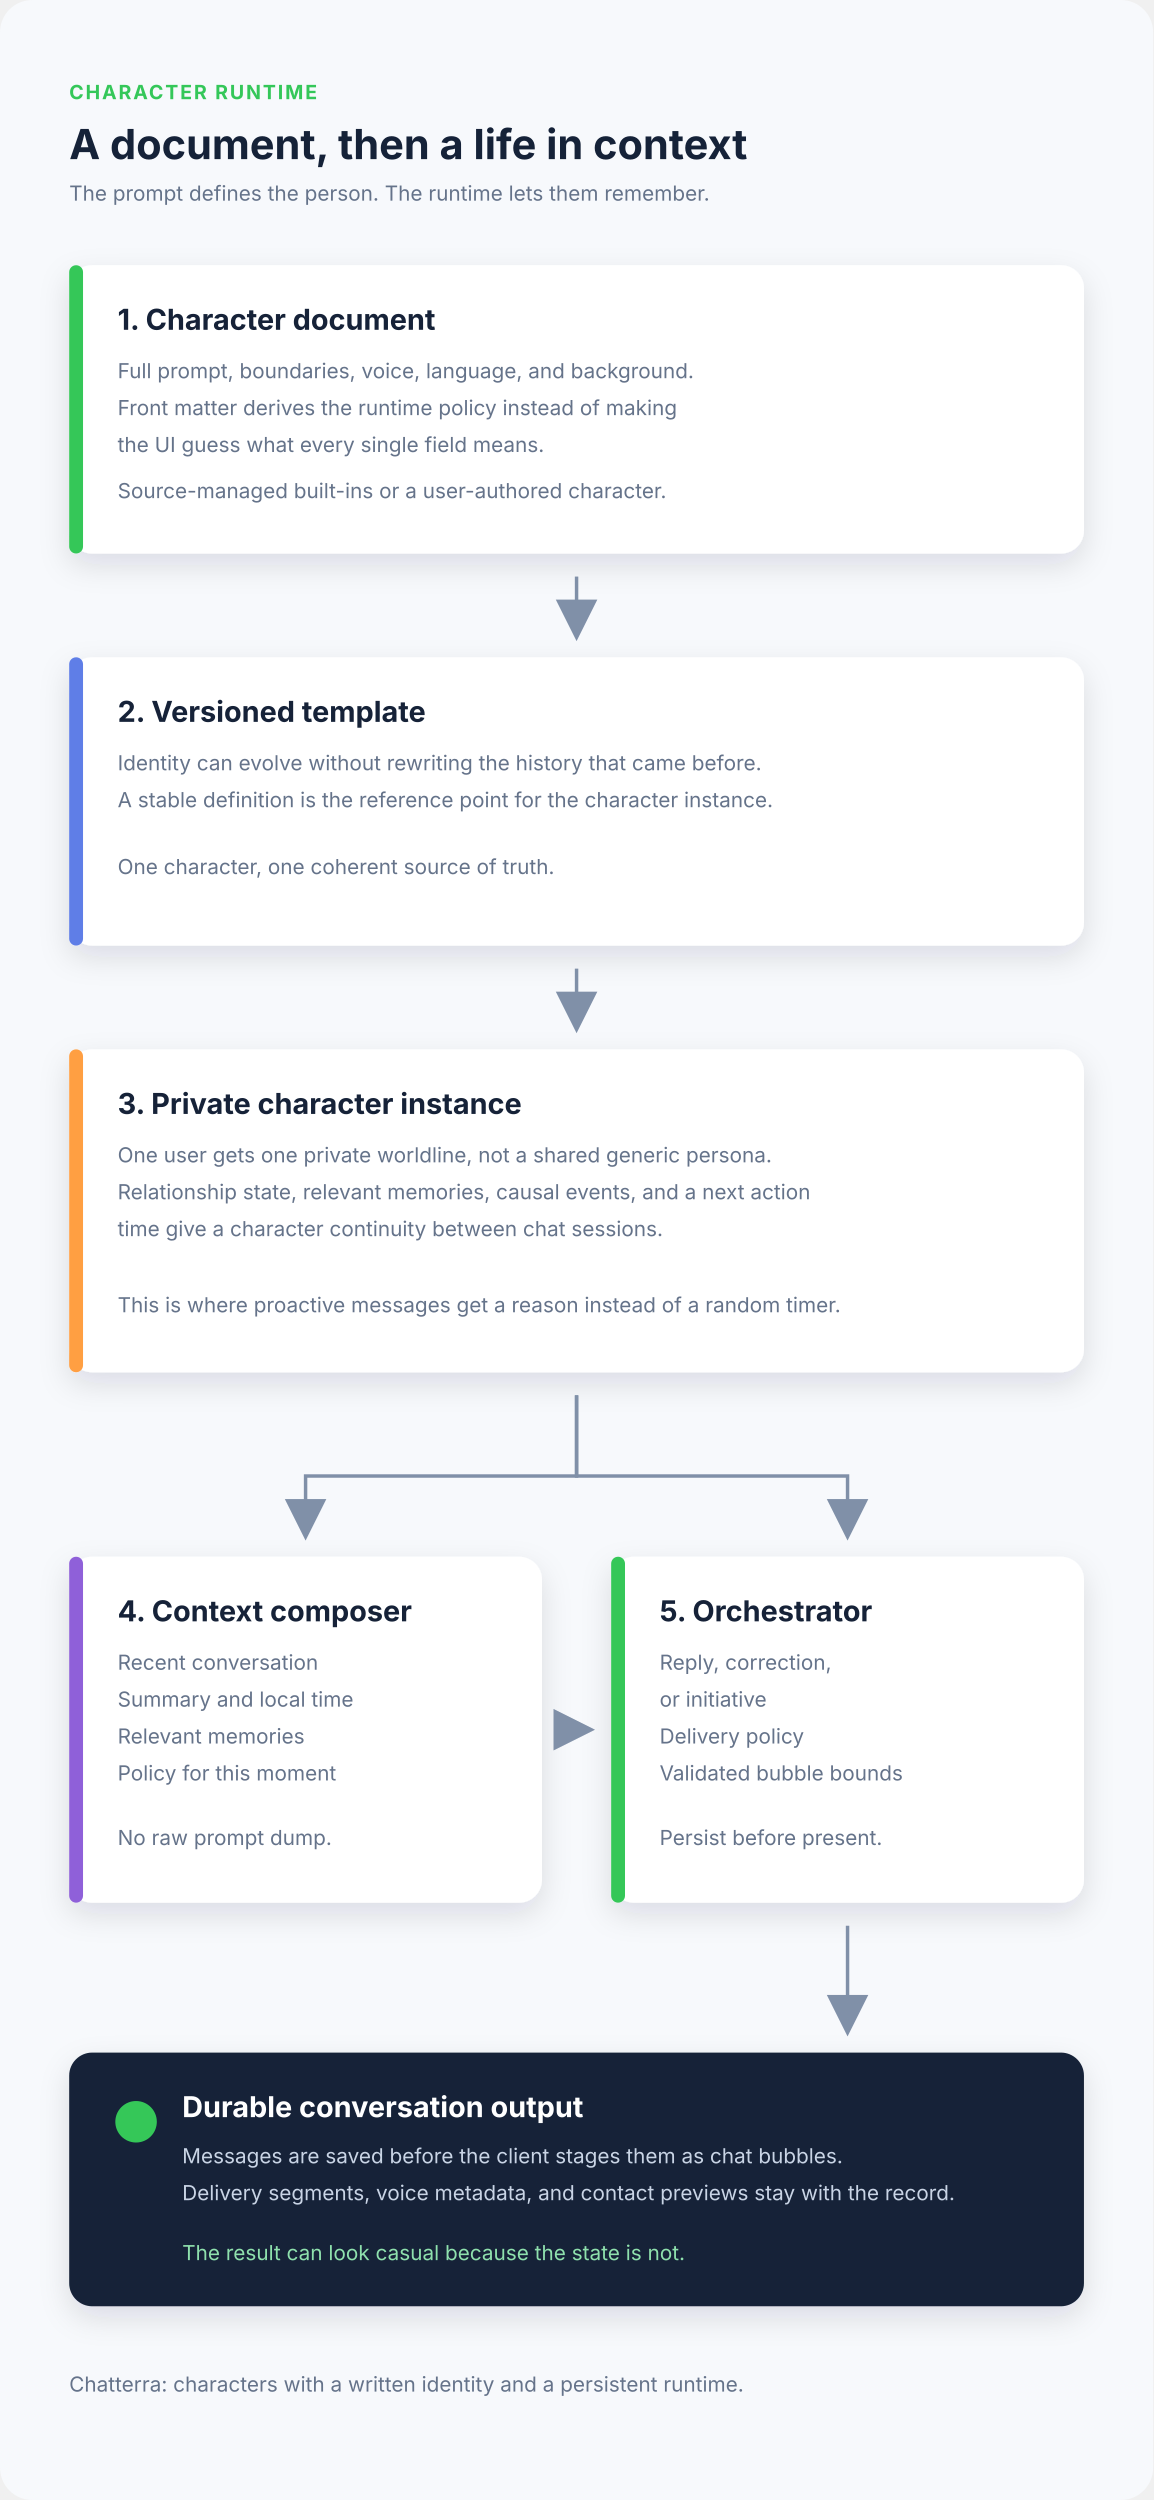
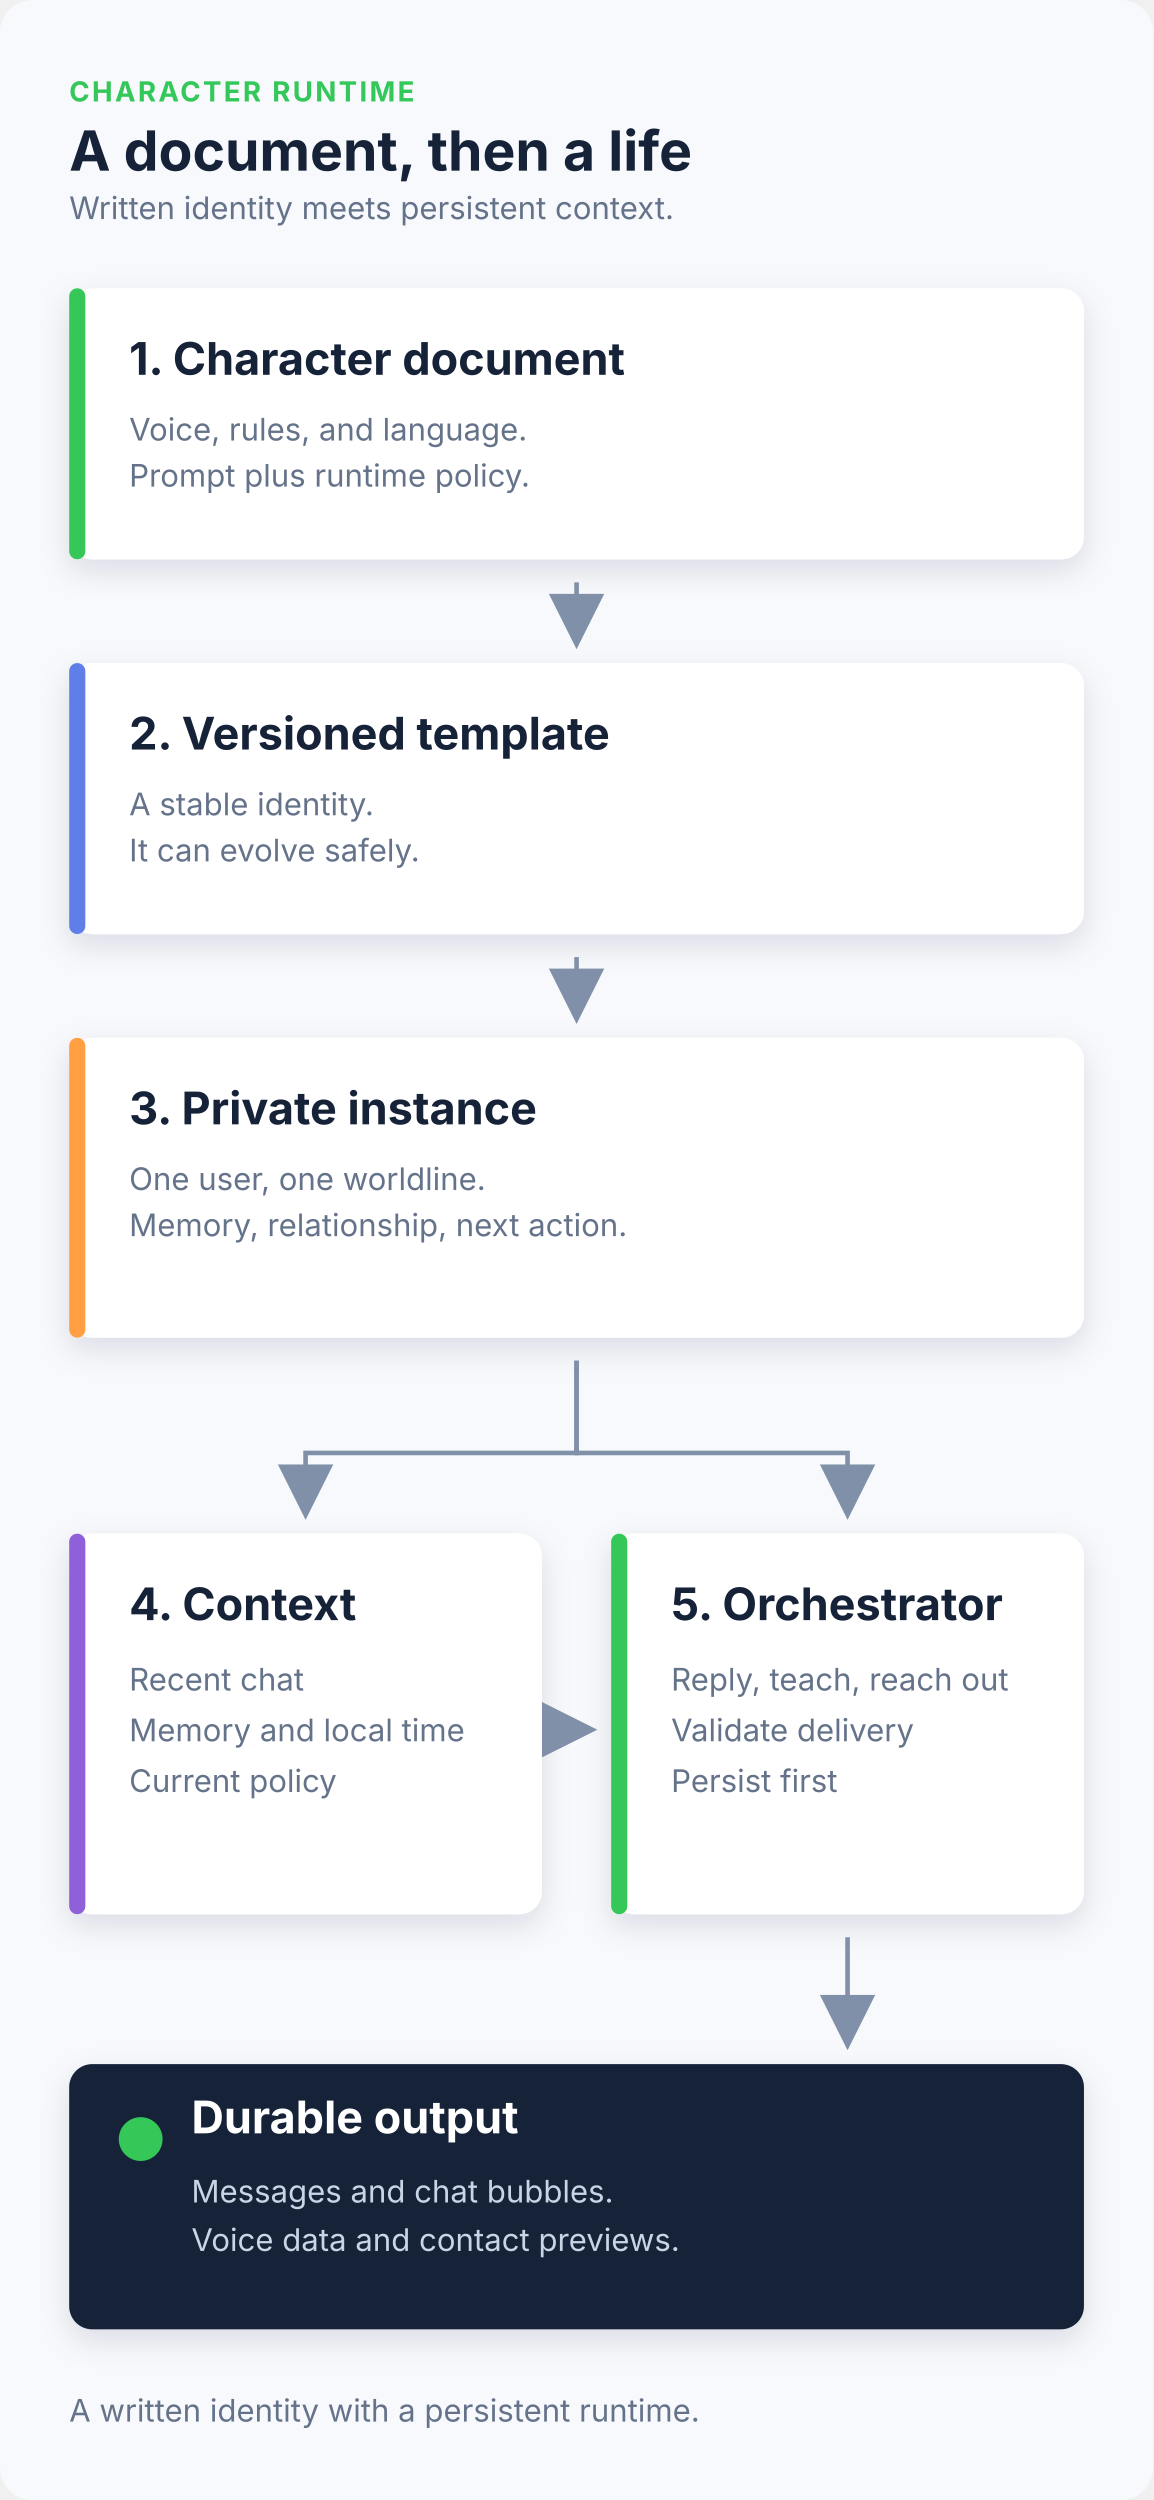
<svg xmlns="http://www.w3.org/2000/svg" viewBox="0 0 1000 2168" role="img" aria-labelledby="title description">
  <defs>
    <filter id="shadow" x="-20%" y="-20%" width="140%" height="140%">
      <feDropShadow dx="0" dy="10" stdDeviation="13" flood-color="#0f172a" flood-opacity="0.12" />
    </filter>
    <marker id="arrow" markerWidth="14" markerHeight="14" refX="11" refY="7" orient="auto">
      <path d="M1 1 L13 7 L1 13 Z" fill="#8090a8" />
    </marker>
    <style>
-       .eyebrow { font: 700 17px -apple-system, BlinkMacSystemFont, 'Segoe UI', sans-serif; fill: #34c759; letter-spacing: 1.6px; }
-       .title { font: 700 36px -apple-system, BlinkMacSystemFont, 'Segoe UI', sans-serif; fill: #152238; }
-       .label { font: 700 25px -apple-system, BlinkMacSystemFont, 'Segoe UI', sans-serif; fill: #152238; }
-       .body { font: 18px -apple-system, BlinkMacSystemFont, 'Segoe UI', sans-serif; fill: #65738a; }
-       .line { stroke: #8090a8; stroke-width: 3; fill: none; marker-end: url(#arrow); }
+       .eyebrow { font: 700 24px -apple-system, BlinkMacSystemFont, 'Segoe UI', sans-serif; fill: #34c759; letter-spacing: 2px; }
+       .title { font: 700 48px -apple-system, BlinkMacSystemFont, 'Segoe UI', sans-serif; fill: #152238; }
+       .label { font: 700 39px -apple-system, BlinkMacSystemFont, 'Segoe UI', sans-serif; fill: #152238; }
+       .body { font: 27px -apple-system, BlinkMacSystemFont, 'Segoe UI', sans-serif; fill: #65738a; }
+       .line { stroke: #8090a8; stroke-width: 4; fill: none; marker-end: url(#arrow); }
    </style>
  </defs>
  <rect width="1000" height="2168" rx="28" fill="#f7f9fc" />
-   <text x="60" y="86" class="eyebrow">CHARACTER RUNTIME</text>
-   <text x="60" y="138" class="title">A document, then a life in context</text>
-   <text x="60" y="174" class="body">The prompt defines the person. The runtime lets them remember.</text>
+   <text x="60" y="88" class="eyebrow">CHARACTER RUNTIME</text>
+   <text x="60" y="148" class="title">A document, then a life</text>
+   <text x="60" y="190" class="body">Written identity meets persistent context.</text>
  <g filter="url(#shadow)">
-     <rect x="60" y="230" width="880" height="250" rx="20" fill="#ffffff" />
-     <rect x="60" y="230" width="12" height="250" rx="6" fill="#34c759" />
-     <text x="102" y="286" class="label">1. Character document</text>
-     <text x="102" y="328" class="body">Full prompt, boundaries, voice, language, and background.</text>
-     <text x="102" y="360" class="body">Front matter derives the runtime policy instead of making</text>
-     <text x="102" y="392" class="body">the UI guess what every single field means.</text>
-     <text x="102" y="432" class="body">Source-managed built-ins or a user-authored character.</text>
+     <rect x="60" y="250" width="880" height="235" rx="20" fill="#ffffff" />
+     <rect x="60" y="250" width="14" height="235" rx="7" fill="#34c759" />
+     <text x="112" y="325" class="label">1. Character document</text>
+     <text x="112" y="382" class="body">Voice, rules, and language.</text>
+     <text x="112" y="422" class="body">Prompt plus runtime policy.</text>
  </g>
-   <path d="M500 500 V550" class="line" />
+   <path d="M500 505 V555" class="line" />
  <g filter="url(#shadow)">
-     <rect x="60" y="570" width="880" height="250" rx="20" fill="#ffffff" />
-     <rect x="60" y="570" width="12" height="250" rx="6" fill="#5f7ee7" />
-     <text x="102" y="626" class="label">2. Versioned template</text>
-     <text x="102" y="668" class="body">Identity can evolve without rewriting the history that came before.</text>
-     <text x="102" y="700" class="body">A stable definition is the reference point for the character instance.</text>
-     <text x="102" y="758" class="body">One character, one coherent source of truth.</text>
+     <rect x="60" y="575" width="880" height="235" rx="20" fill="#ffffff" />
+     <rect x="60" y="575" width="14" height="235" rx="7" fill="#5f7ee7" />
+     <text x="112" y="650" class="label">2. Versioned template</text>
+     <text x="112" y="707" class="body">A stable identity.</text>
+     <text x="112" y="747" class="body">It can evolve safely.</text>
  </g>
-   <path d="M500 840 V890" class="line" />
+   <path d="M500 830 V880" class="line" />
  <g filter="url(#shadow)">
-     <rect x="60" y="910" width="880" height="280" rx="20" fill="#ffffff" />
-     <rect x="60" y="910" width="12" height="280" rx="6" fill="#ff9f43" />
-     <text x="102" y="966" class="label">3. Private character instance</text>
-     <text x="102" y="1008" class="body">One user gets one private worldline, not a shared generic persona.</text>
-     <text x="102" y="1040" class="body">Relationship state, relevant memories, causal events, and a next action</text>
-     <text x="102" y="1072" class="body">time give a character continuity between chat sessions.</text>
-     <text x="102" y="1138" class="body">This is where proactive messages get a reason instead of a random timer.</text>
+     <rect x="60" y="900" width="880" height="260" rx="20" fill="#ffffff" />
+     <rect x="60" y="900" width="14" height="260" rx="7" fill="#ff9f43" />
+     <text x="112" y="975" class="label">3. Private instance</text>
+     <text x="112" y="1032" class="body">One user, one worldline.</text>
+     <text x="112" y="1072" class="body">Memory, relationship, next action.</text>
  </g>
-   <path d="M500 1210 V1280 H265 V1330" class="line" />
-   <path d="M500 1210 V1280 H735 V1330" class="line" />
+   <path d="M500 1180 V1260 H265 V1310" class="line" />
+   <path d="M500 1180 V1260 H735 V1310" class="line" />
  <g filter="url(#shadow)">
-     <rect x="60" y="1350" width="410" height="300" rx="20" fill="#ffffff" />
-     <rect x="60" y="1350" width="12" height="300" rx="6" fill="#8f61d9" />
-     <text x="102" y="1406" class="label">4. Context composer</text>
-     <text x="102" y="1448" class="body">Recent conversation</text>
-     <text x="102" y="1480" class="body">Summary and local time</text>
-     <text x="102" y="1512" class="body">Relevant memories</text>
-     <text x="102" y="1544" class="body">Policy for this moment</text>
-     <text x="102" y="1600" class="body">No raw prompt dump.</text>
+     <rect x="60" y="1330" width="410" height="330" rx="20" fill="#ffffff" />
+     <rect x="60" y="1330" width="14" height="330" rx="7" fill="#8f61d9" />
+     <text x="112" y="1405" class="label">4. Context</text>
+     <text x="112" y="1466" class="body">Recent chat</text>
+     <text x="112" y="1510" class="body">Memory and local time</text>
+     <text x="112" y="1554" class="body">Current policy</text>
  </g>
  <g filter="url(#shadow)">
-     <rect x="530" y="1350" width="410" height="300" rx="20" fill="#ffffff" />
-     <rect x="530" y="1350" width="12" height="300" rx="6" fill="#34c759" />
-     <text x="572" y="1406" class="label">5. Orchestrator</text>
-     <text x="572" y="1448" class="body">Reply, correction,</text>
-     <text x="572" y="1480" class="body">or initiative</text>
-     <text x="572" y="1512" class="body">Delivery policy</text>
-     <text x="572" y="1544" class="body">Validated bubble bounds</text>
-     <text x="572" y="1600" class="body">Persist before present.</text>
+     <rect x="530" y="1330" width="410" height="330" rx="20" fill="#ffffff" />
+     <rect x="530" y="1330" width="14" height="330" rx="7" fill="#34c759" />
+     <text x="582" y="1405" class="label">5. Orchestrator</text>
+     <text x="582" y="1466" class="body">Reply, teach, reach out</text>
+     <text x="582" y="1510" class="body">Validate delivery</text>
+     <text x="582" y="1554" class="body">Persist first</text>
  </g>
  <path d="M490 1500 H510" class="line" />
-   <path d="M735 1670 V1760" class="line" />
+   <path d="M735 1680 V1770" class="line" />
  <g filter="url(#shadow)">
-     <rect x="60" y="1780" width="880" height="220" rx="20" fill="#152238" />
-     <circle cx="118" cy="1840" r="18" fill="#34c759" />
-     <text x="158" y="1836" style="font: 700 25px -apple-system, BlinkMacSystemFont, 'Segoe UI', sans-serif; fill: #ffffff;">Durable conversation output</text>
-     <text x="158" y="1876" style="font: 18px -apple-system, BlinkMacSystemFont, 'Segoe UI', sans-serif; fill: #c9d4e5;">Messages are saved before the client stages them as chat bubbles.</text>
-     <text x="158" y="1908" style="font: 18px -apple-system, BlinkMacSystemFont, 'Segoe UI', sans-serif; fill: #c9d4e5;">Delivery segments, voice metadata, and contact previews stay with the record.</text>
-     <text x="158" y="1960" style="font: 18px -apple-system, BlinkMacSystemFont, 'Segoe UI', sans-serif; fill: #8fe1ad;">The result can look casual because the state is not.</text>
+     <rect x="60" y="1790" width="880" height="230" rx="20" fill="#152238" />
+     <circle cx="122" cy="1855" r="19" fill="#34c759" />
+     <text x="166" y="1850" style="font: 700 39px -apple-system, BlinkMacSystemFont, 'Segoe UI', sans-serif; fill: #ffffff;">Durable output</text>
+     <text x="166" y="1910" style="font: 27px -apple-system, BlinkMacSystemFont, 'Segoe UI', sans-serif; fill: #c9d4e5;">Messages and chat bubbles.</text>
+     <text x="166" y="1952" style="font: 27px -apple-system, BlinkMacSystemFont, 'Segoe UI', sans-serif; fill: #c9d4e5;">Voice data and contact previews.</text>
  </g>
-   <text x="60" y="2074" class="body">Chatterra: characters with a written identity and a persistent runtime.</text>
+   <text x="60" y="2100" class="body">A written identity with a persistent runtime.</text>
</svg>
